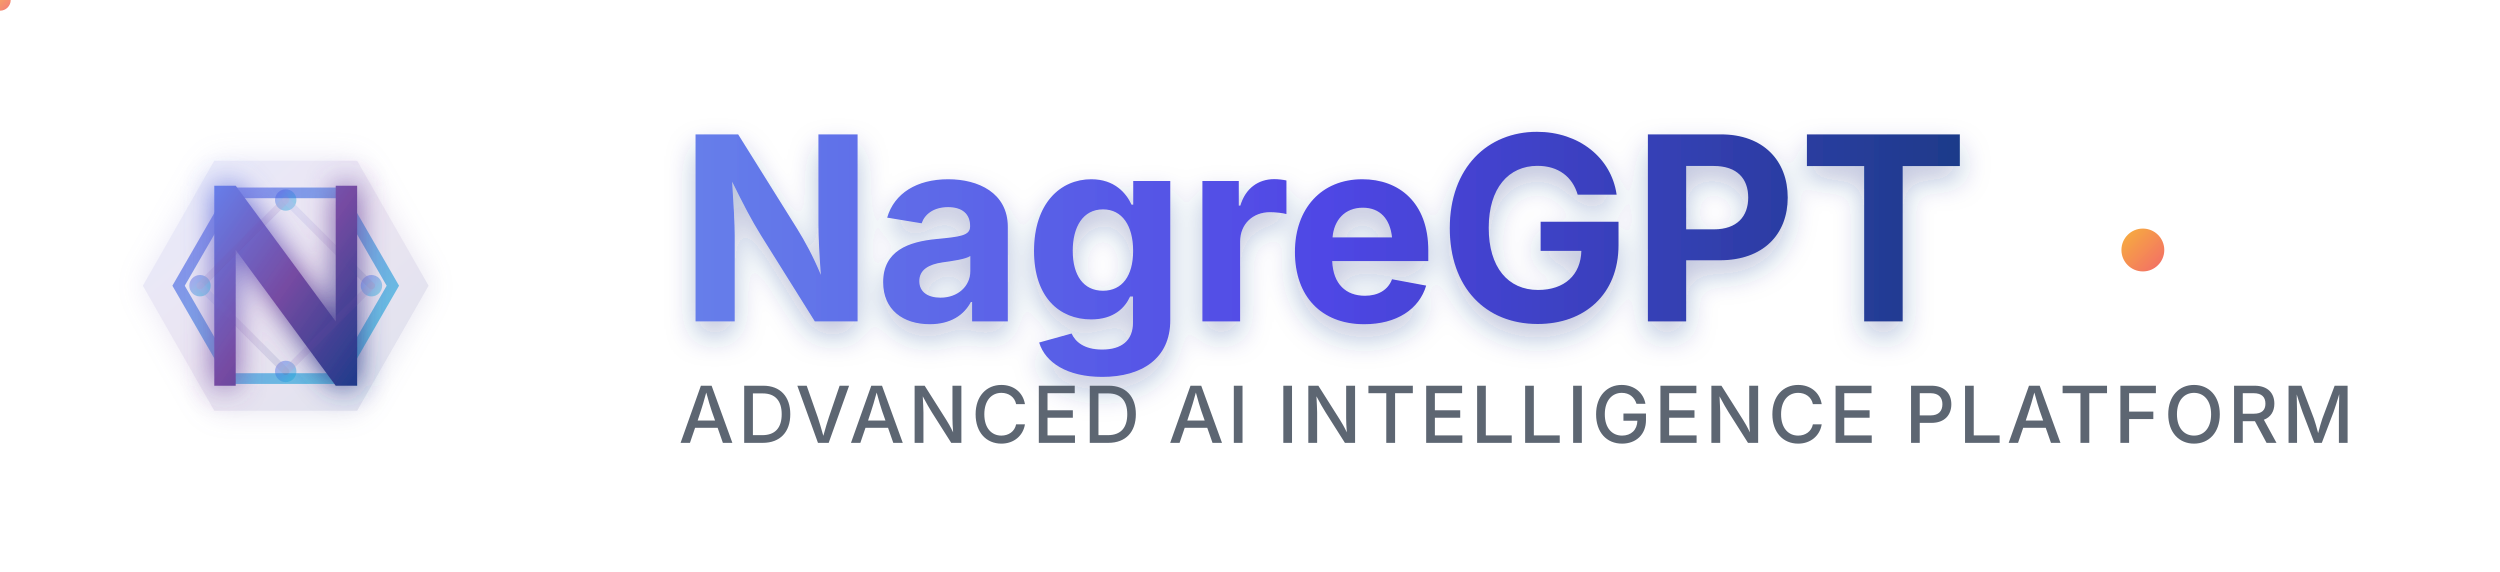
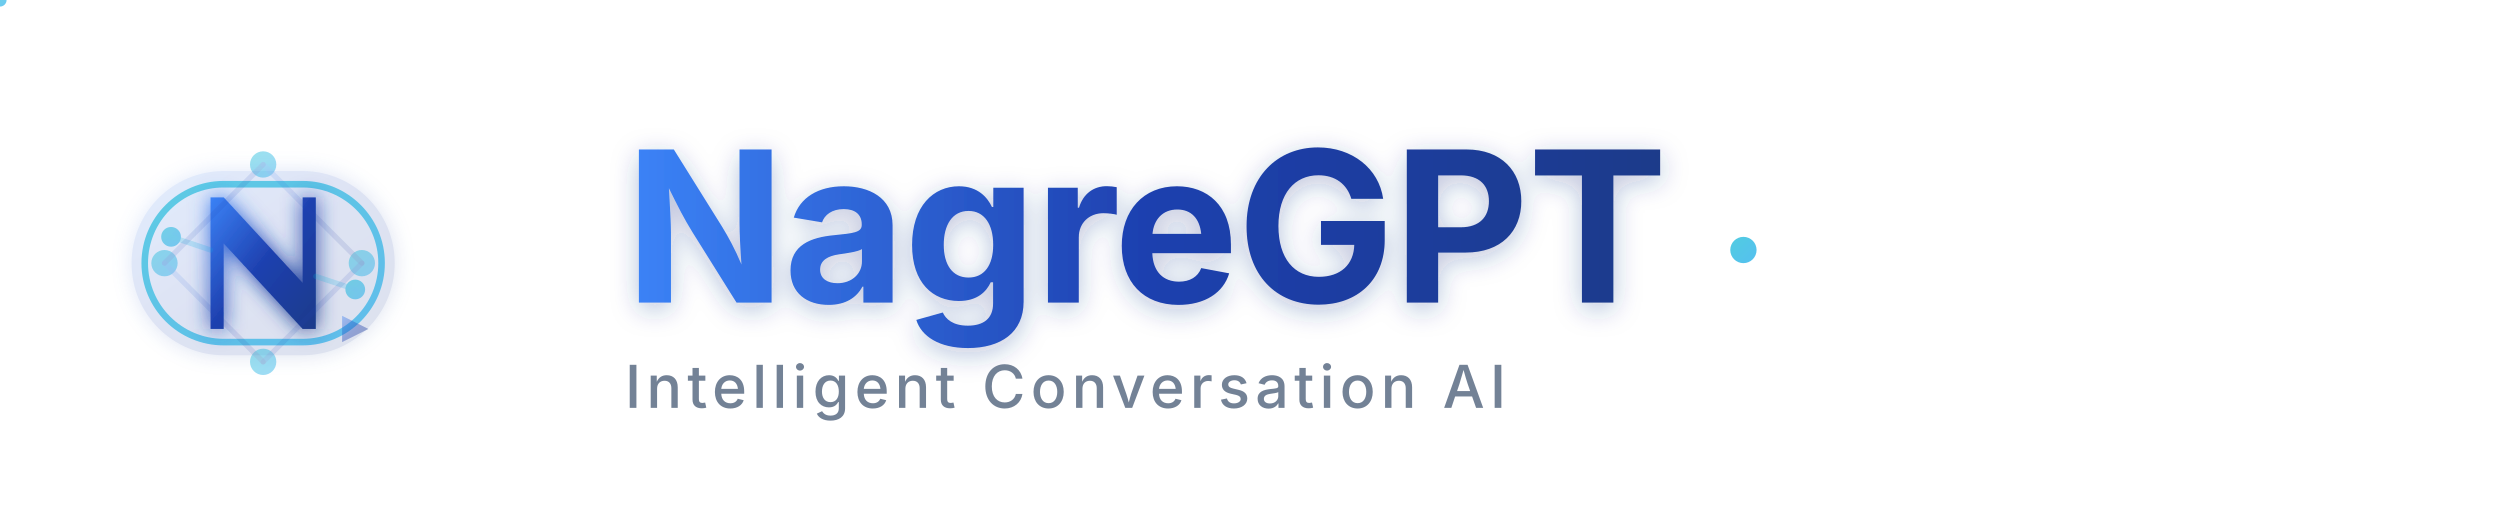
- <svg xmlns="http://www.w3.org/2000/svg" viewBox="0 0 350 80" width="350" height="80">
+ <svg xmlns="http://www.w3.org/2000/svg" viewBox="0 0 380 80" width="380" height="80">
  <defs>
    <linearGradient id="primaryGradient" x1="0%" y1="0%" x2="100%" y2="100%">
-       <stop offset="0%" style="stop-color:#667EEA;stop-opacity:1" />
-       <stop offset="50%" style="stop-color:#764BA2;stop-opacity:1" />
+       <stop offset="0%" style="stop-color:#3B82F6;stop-opacity:1" />
+       <stop offset="50%" style="stop-color:#1E40AF;stop-opacity:1" />
      <stop offset="100%" style="stop-color:#1E3A8A;stop-opacity:1" />
    </linearGradient>
    <linearGradient id="accentGradient" x1="0%" y1="0%" x2="100%" y2="100%">
-       <stop offset="0%" style="stop-color:#4F46E5;stop-opacity:1" />
-       <stop offset="100%" style="stop-color:#06B6D4;stop-opacity:1" />
+       <stop offset="0%" style="stop-color:#06B6D4;stop-opacity:1" />
+       <stop offset="100%" style="stop-color:#0EA5E9;stop-opacity:1" />
    </linearGradient>
-     <linearGradient id="highlightGradient" x1="0%" y1="0%" x2="100%" y2="100%">
-       <stop offset="0%" style="stop-color:#F59E0B;stop-opacity:1" />
-       <stop offset="100%" style="stop-color:#EF4444;stop-opacity:1" />
+     <linearGradient id="subtleGlow" x1="0%" y1="0%" x2="100%" y2="100%">
+       <stop offset="0%" style="stop-color:#FFFFFF;stop-opacity:0.4" />
+       <stop offset="50%" style="stop-color:#3B82F6;stop-opacity:0.2" />
+       <stop offset="100%" style="stop-color:#1E3A8A;stop-opacity:0.1" />
    </linearGradient>
    <linearGradient id="textGradient" x1="0%" y1="0%" x2="100%" y2="0%">
-       <stop offset="0%" style="stop-color:#667EEA;stop-opacity:1" />
-       <stop offset="50%" style="stop-color:#4F46E5;stop-opacity:1" />
+       <stop offset="0%" style="stop-color:#3B82F6;stop-opacity:1" />
+       <stop offset="50%" style="stop-color:#1E40AF;stop-opacity:1" />
      <stop offset="100%" style="stop-color:#1E3A8A;stop-opacity:1" />
    </linearGradient>
-     <filter id="premiumGlow" x="-50%" y="-50%" width="200%" height="200%">
-       <feGaussianBlur stdDeviation="2" result="coloredBlur" />
+     <filter id="professionalGlow" x="-50%" y="-50%" width="200%" height="200%">
+       <feGaussianBlur stdDeviation="1.5" result="coloredBlur" />
+       <feDropShadow dx="0" dy="1" stdDeviation="2" flood-color="#1E3A8A" flood-opacity="0.2" />
      <feMerge>
        <feMergeNode in="coloredBlur" />
        <feMergeNode in="SourceGraphic" />
      </feMerge>
    </filter>
    <filter id="textShadow" x="-50%" y="-50%" width="200%" height="200%">
-       <feDropShadow dx="0" dy="2" stdDeviation="2" flood-color="#1E3A8A" flood-opacity="0.3" />
+       <feDropShadow dx="0" dy="1" stdDeviation="2" flood-color="#1E3A8A" flood-opacity="0.3" />
    </filter>
  </defs>
  <g transform="translate(40, 40)">
-     <polygon points="-20,0 -10,-17.5 10,-17.5 20,0 10,17.5 -10,17.5" fill="url(#primaryGradient)" opacity="0.15" filter="url(#premiumGlow)" />
-     <polygon points="-15,0 -7.5,-13 7.5,-13 15,0 7.5,13 -7.5,13" fill="none" stroke="url(#accentGradient)" stroke-width="1.5" opacity="0.6" />
-     <g filter="url(#premiumGlow)">
-       <path d="M -10 -14 L -10 14 L -7 14 L -7 -5 L 7 14 L 10 14 L 10 -14 L 7 -14 L 7 5 L -7 -14 Z" fill="url(#primaryGradient)" />
-       <line x1="-10" y1="0" x2="10" y2="0" stroke="url(#highlightGradient)" stroke-width="2" opacity="0.8" stroke-linecap="round" />
+     <rect x="-20" y="-14" width="40" height="28" rx="14" ry="14" fill="url(#primaryGradient)" opacity="0.15" filter="url(#professionalGlow)" />
+     <rect x="-18" y="-12" width="36" height="24" rx="12" ry="12" fill="none" stroke="url(#accentGradient)" stroke-width="1" opacity="0.6" />
+     <g filter="url(#professionalGlow)">
+       <path d="M -8 -10 L -8 10 L -6 10 L -6 -3 L 6 10 L 8 10 L 8 -10 L 6 -10 L 6 3 L -6 -10 Z" fill="url(#primaryGradient)" />
+       <line x1="-8" y1="0" x2="8" y2="0" stroke="url(#subtleGlow)" stroke-width="1.2" opacity="0.8" stroke-linecap="round" />
    </g>
-     <g opacity="0.4">
-       <circle cx="0" cy="-12" r="1.5" fill="url(#accentGradient)" />
-       <circle cx="12" cy="0" r="1.5" fill="url(#accentGradient)" />
-       <circle cx="0" cy="12" r="1.5" fill="url(#accentGradient)" />
-       <circle cx="-12" cy="0" r="1.5" fill="url(#accentGradient)" />
-       <path d="M 0,-12 Q 6,-6 12,0" fill="none" stroke="url(#primaryGradient)" stroke-width="1" opacity="0.3" stroke-linecap="round" />
-       <path d="M 12,0 Q 6,6 0,12" fill="none" stroke="url(#primaryGradient)" stroke-width="1" opacity="0.3" stroke-linecap="round" />
-       <path d="M 0,12 Q -6,6 -12,0" fill="none" stroke="url(#primaryGradient)" stroke-width="1" opacity="0.3" stroke-linecap="round" />
-       <path d="M -12,0 Q -6,-6 0,-12" fill="none" stroke="url(#primaryGradient)" stroke-width="1" opacity="0.3" stroke-linecap="round" />
+     <path d="M 12 8 L 16 10 L 12 12 Z" fill="url(#primaryGradient)" opacity="0.4" stroke="none" />
+     <g opacity="0.5">
+       <circle cx="-14" cy="-4" r="1.5" fill="url(#accentGradient)">
+         <animate attributeName="opacity" values="0.5;0.8;0.5" dur="3s" repeatCount="indefinite" />
+       </circle>
+       <circle cx="14" cy="4" r="1.5" fill="url(#accentGradient)">
+         <animate attributeName="opacity" values="0.5;0.8;0.5" dur="3.5s" repeatCount="indefinite" />
+       </circle>
+       <line x1="-14" y1="-4" x2="-8" y2="-2" stroke="url(#accentGradient)" stroke-width="0.8" opacity="0.4" stroke-linecap="round" />
+       <line x1="8" y1="2" x2="14" y2="4" stroke="url(#accentGradient)" stroke-width="0.8" opacity="0.4" stroke-linecap="round" />
    </g>
  </g>
  <g transform="translate(95, 40)">
-     <text x="0" y="5" font-family="'SF Pro Display', 'Segoe UI', -apple-system, BlinkMacSystemFont, sans-serif" font-size="36" font-weight="700" fill="url(#textGradient)" filter="url(#textShadow)">
+     <text x="0" y="6" font-family="'SF Pro Display', 'Inter', -apple-system, BlinkMacSystemFont, sans-serif" font-size="32" font-weight="700" fill="url(#textGradient)" filter="url(#textShadow)" letter-spacing="-0.3px">
      NagreGPT
    </text>
-     <text x="0" y="22" font-family="'SF Pro Text', 'Segoe UI', -apple-system, BlinkMacSystemFont, sans-serif" font-size="11" font-weight="500" fill="#4B5563" opacity="0.9" letter-spacing="0.5px">
-       ADVANCED AI INTELLIGENCE PLATFORM
+     <text x="0" y="22" font-family="'SF Pro Text', 'Inter', -apple-system, BlinkMacSystemFont, sans-serif" font-size="9" font-weight="500" fill="#64748B" opacity="0.9" letter-spacing="0.8px" text-transform="uppercase">
+       Intelligent Conversation AI
    </text>
-     <circle cx="205" cy="-5" r="3" fill="url(#highlightGradient)" opacity="0.8">
-       <animate attributeName="opacity" values="0.8;1;0.8" dur="3s" repeatCount="indefinite" />
+     <circle cx="170" cy="-2" r="2" fill="url(#accentGradient)" opacity="0.7">
+       <animate attributeName="opacity" values="0.7;1;0.7" dur="4s" repeatCount="indefinite" />
    </circle>
+     <line x1="0" y1="10" x2="160" y2="10" stroke="url(#primaryGradient)" stroke-width="0.3" opacity="0.3" stroke-linecap="round" />
  </g>
-   <circle cx="40" cy="40" r="35" fill="none" stroke="url(#accentGradient)" stroke-width="1" opacity="0" stroke-dasharray="10,5" stroke-linecap="round">
-     <animate attributeName="r" values="35;42;35" dur="6s" repeatCount="indefinite" />
-     <animate attributeName="opacity" values="0;0.4;0" dur="6s" repeatCount="indefinite" />
-     <animateTransform attributeName="transform" type="rotate" values="0 40 40;360 40 40" dur="20s" repeatCount="indefinite" />
+   <circle cx="40" cy="40" r="28" fill="none" stroke="url(#accentGradient)" stroke-width="0.3" opacity="0" stroke-dasharray="2,3" stroke-linecap="round">
+     <animate attributeName="r" values="28;32;28" dur="8s" repeatCount="indefinite" />
+     <animate attributeName="opacity" values="0;0.3;0" dur="8s" repeatCount="indefinite" />
+     <animateTransform attributeName="transform" type="rotate" values="0 40 40;360 40 40" dur="25s" repeatCount="indefinite" />
  </circle>
-   <circle r="1.5" fill="url(#highlightGradient)" opacity="0.7">
-     <animateMotion dur="8s" repeatCount="indefinite">
-       <path d="M 40,5 Q 70,20 95,40 Q 120,20 150,5" />
+   <g opacity="0.4">
+     <circle cx="40" cy="25" r="2" fill="url(#accentGradient)">
+       <animate attributeName="opacity" values="0.4;0.7;0.4" dur="4s" repeatCount="indefinite" />
+     </circle>
+     <circle cx="55" cy="40" r="2" fill="url(#accentGradient)">
+       <animate attributeName="opacity" values="0.4;0.7;0.4" dur="4.5s" repeatCount="indefinite" />
+     </circle>
+     <circle cx="40" cy="55" r="2" fill="url(#accentGradient)">
+       <animate attributeName="opacity" values="0.4;0.7;0.4" dur="5s" repeatCount="indefinite" />
+     </circle>
+     <circle cx="25" cy="40" r="2" fill="url(#accentGradient)">
+       <animate attributeName="opacity" values="0.4;0.7;0.4" dur="3.5s" repeatCount="indefinite" />
+     </circle>
+     <path d="M 40,25 Q 47.5,32.5 55,40" fill="none" stroke="url(#primaryGradient)" stroke-width="0.8" opacity="0.3" stroke-linecap="round" />
+     <path d="M 55,40 Q 47.5,47.5 40,55" fill="none" stroke="url(#primaryGradient)" stroke-width="0.8" opacity="0.3" stroke-linecap="round" />
+     <path d="M 40,55 Q 32.5,47.5 25,40" fill="none" stroke="url(#primaryGradient)" stroke-width="0.8" opacity="0.3" stroke-linecap="round" />
+     <path d="M 25,40 Q 32.5,32.5 40,25" fill="none" stroke="url(#primaryGradient)" stroke-width="0.8" opacity="0.3" stroke-linecap="round" />
+   </g>
+   <circle r="1" fill="url(#accentGradient)" opacity="0.6">
+     <animateMotion dur="10s" repeatCount="indefinite">
+       <path d="M 40,10 Q 90,25 140,40 Q 190,25 240,10" />
    </animateMotion>
-     <animate attributeName="opacity" values="0;0.7;0" dur="8s" repeatCount="indefinite" />
+     <animate attributeName="opacity" values="0;0.6;0" dur="10s" repeatCount="indefinite" />
  </circle>
</svg>
